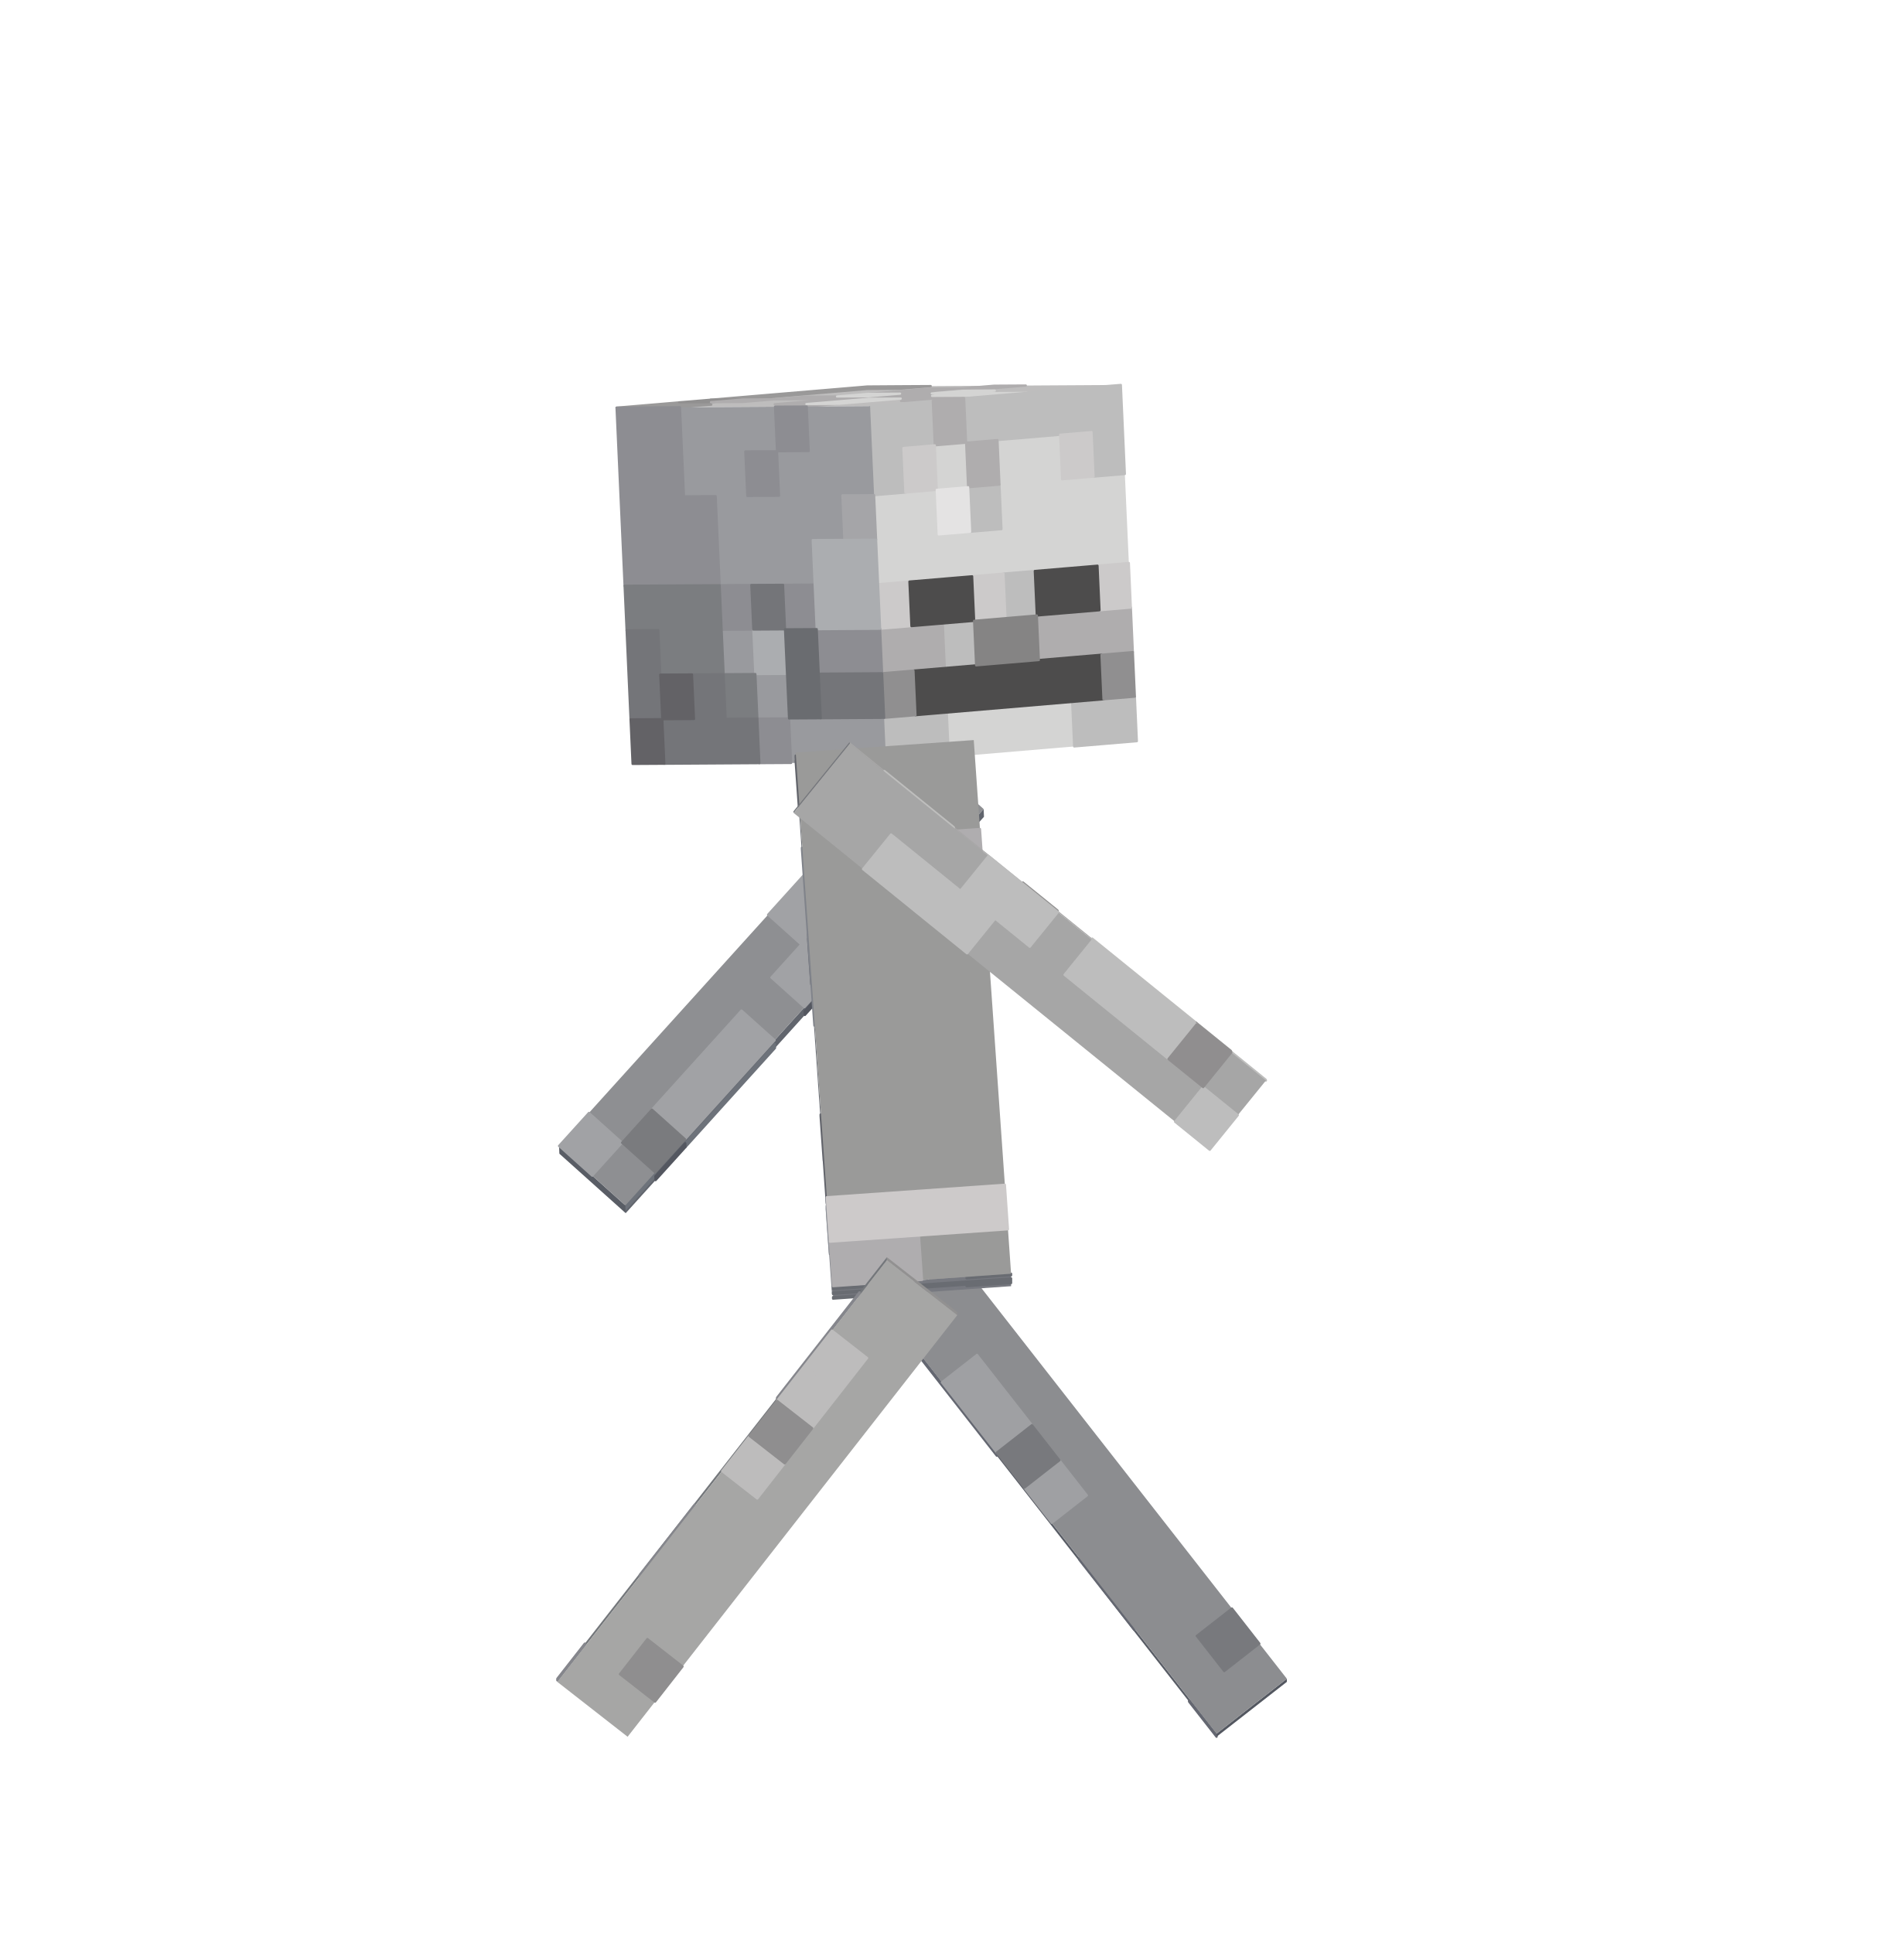
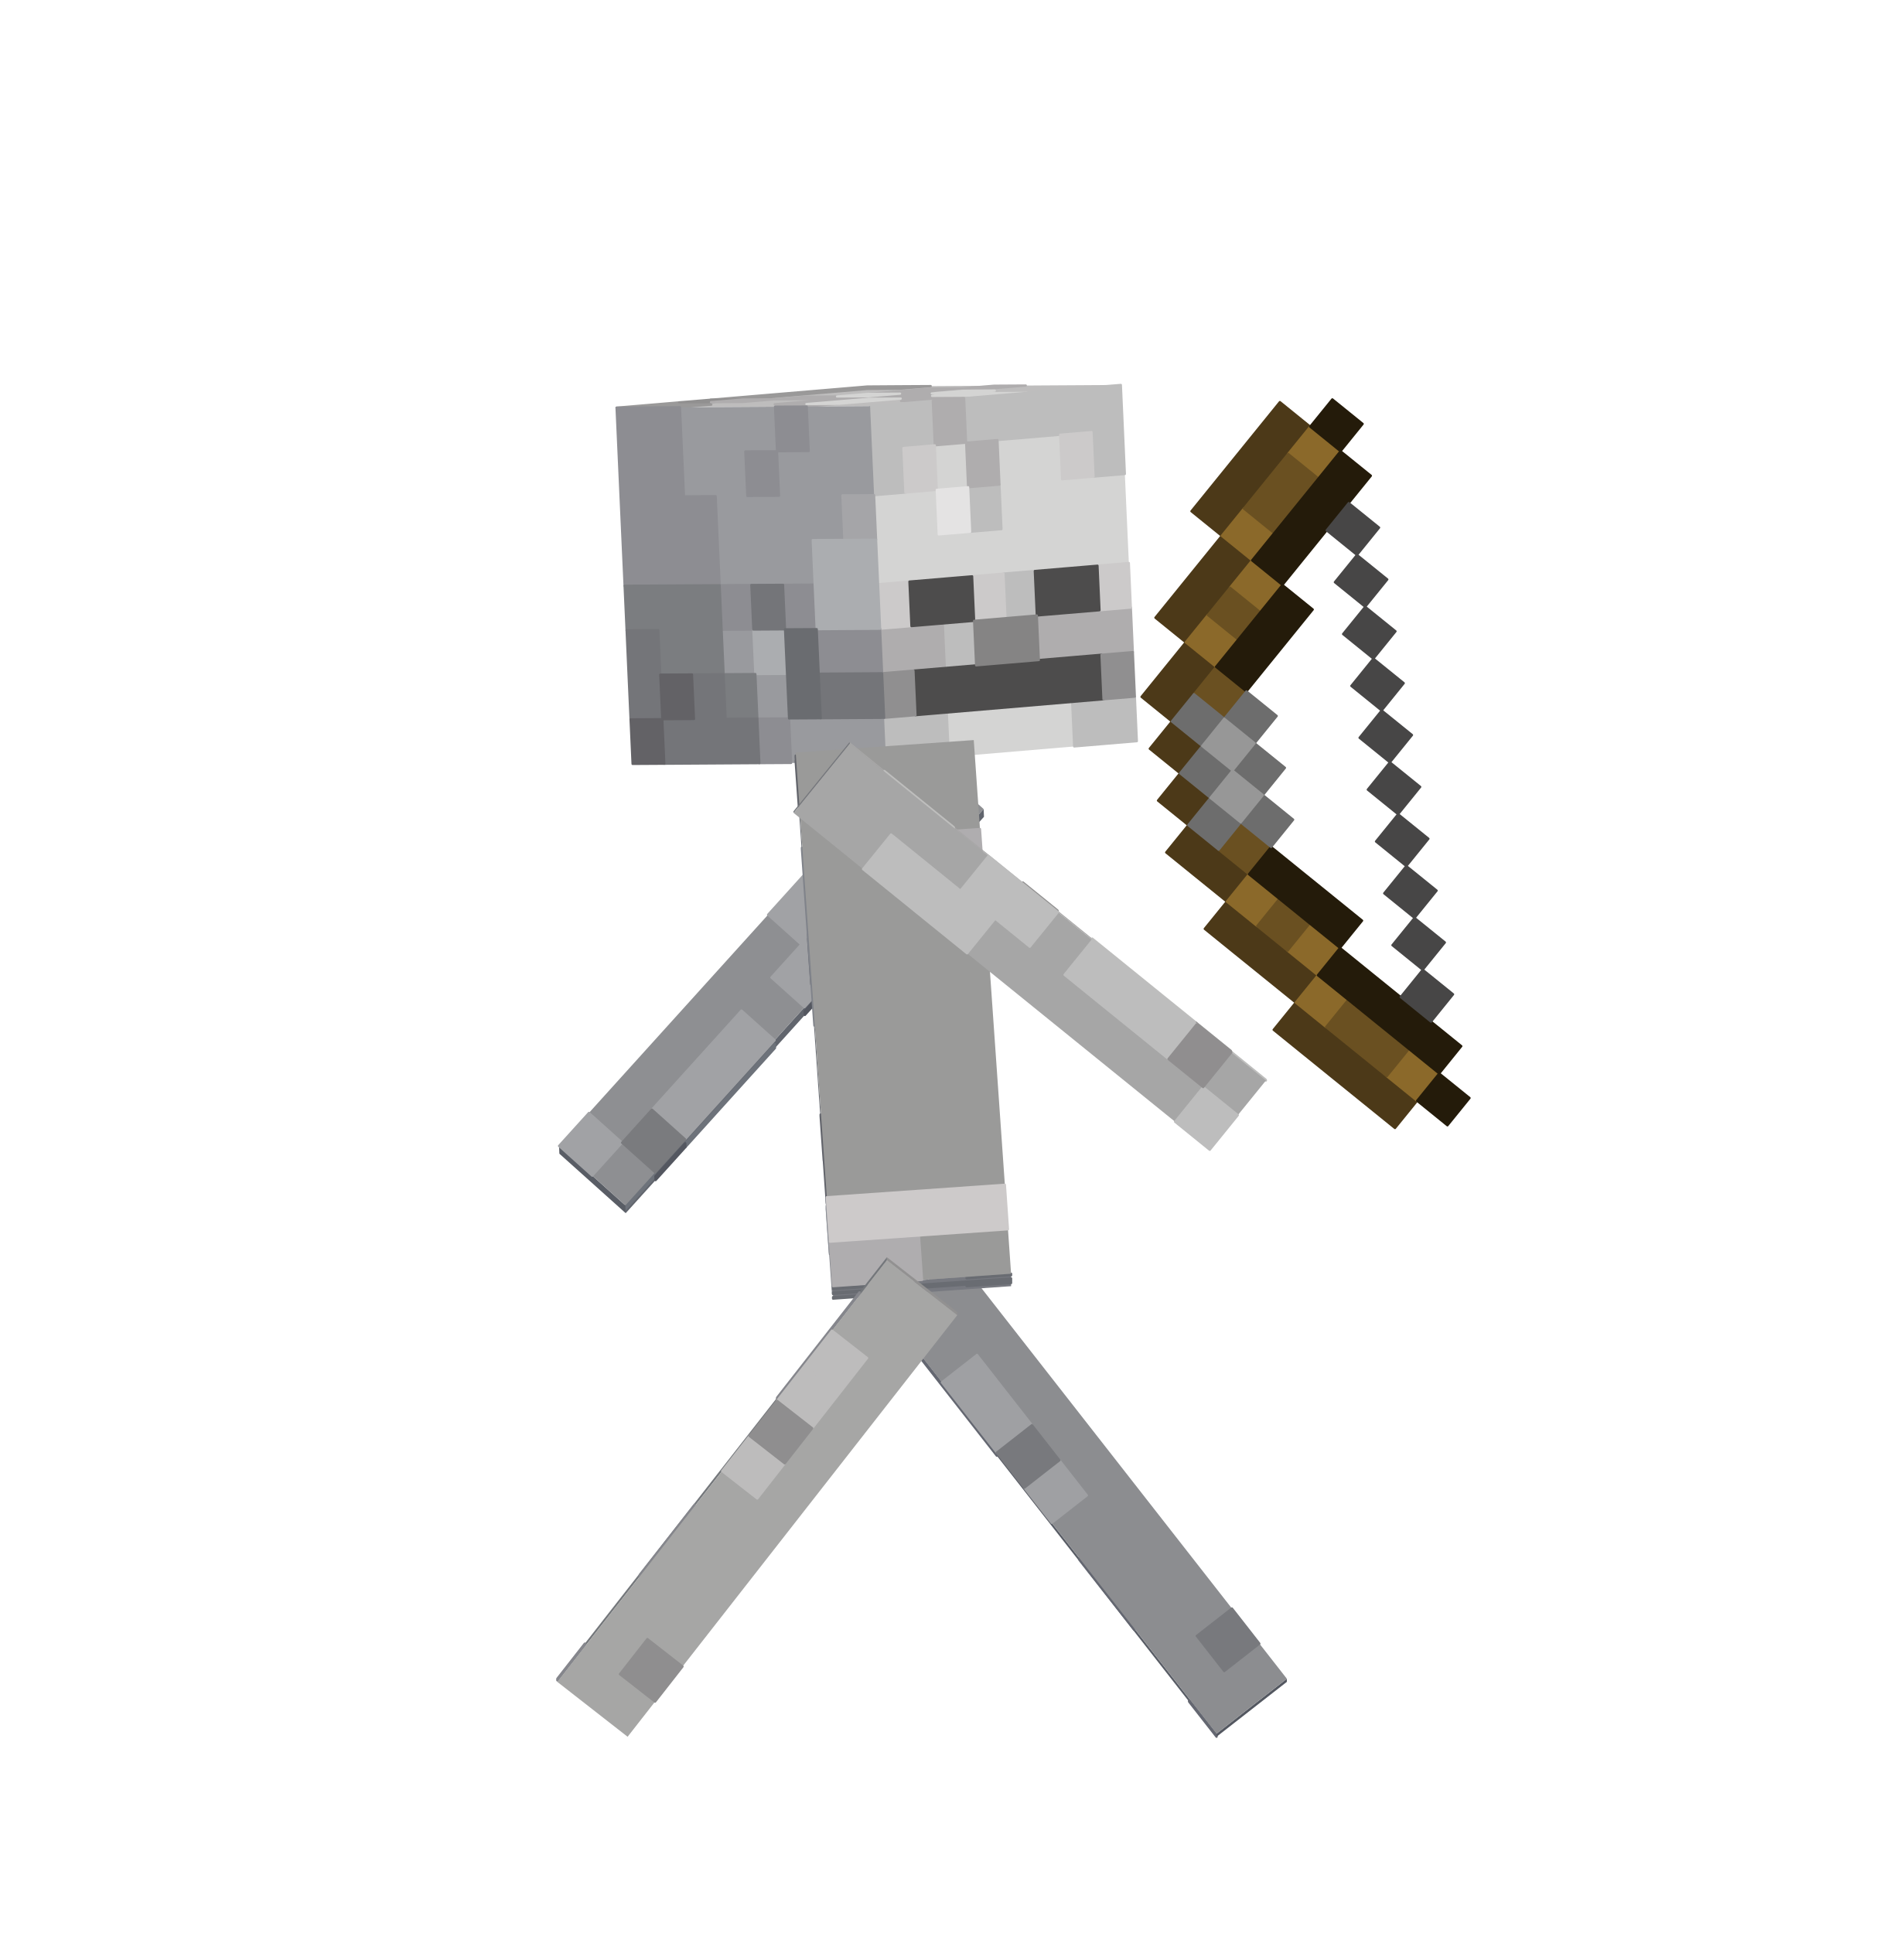
<svg xmlns="http://www.w3.org/2000/svg" viewBox="0 0 512 520" width="512" height="520" role="img" aria-labelledby="walk-12-title">
  <g id="skeleton">
    <g id="arm-left" aria-label="Left arm">
      <g class="face" data-face="front">
        <path fill="#61656d" d="M264.56 217.64L264.65 219.73L168.29 326.36L168.2 324.27Z" />
        <path fill="#6d727a" stroke="#6d727a" stroke-width=".6" stroke-linejoin="round" d="M256.53 226.53L256.58 227.57L248.55 236.46L248.5 235.41ZM248.5 235.41L248.55 236.46L240.52 245.34L240.47 244.3ZM208.39 280.88L208.44 281.93L200.41 290.81L200.36 289.77ZM200.36 289.77L200.41 290.81L192.38 299.7L192.33 298.66ZM192.33 298.66L192.38 299.7L184.35 308.59L184.3 307.54ZM176.23 315.38L176.27 316.43L168.24 325.31L168.2 324.27Z" />
        <path fill="#545760" stroke="#545760" stroke-width=".6" stroke-linejoin="round" d="M224.46 263.11L224.5 264.16L216.47 273.04L216.42 272ZM184.3 307.54L184.35 308.59L176.32 317.47L176.27 316.43Z" />
      </g>
      <g class="face" data-face="bottom">
        <path fill="#595d65" d="M168.2 324.27L168.29 326.36L150.45 310.36L150.36 308.27Z" />
      </g>
      <g class="face" data-face="nx">
        <path fill="#8e8f92" d="M246.73 201.65L264.56 217.64L168.2 324.27L150.36 308.27Z" />
        <path fill="#a1a2a5" stroke="#a1a2a5" stroke-width=".6" stroke-linejoin="round" d="M230.67 219.42L239.59 227.41L231.56 236.3L222.64 228.3ZM222.64 228.3L231.56 236.3L223.52 245.19L214.61 237.19ZM214.61 237.19L232.44 253.18L224.41 262.07L206.58 246.07ZM215.49 254.07L224.41 262.07L216.38 270.95L207.46 262.96ZM199.43 271.84L208.35 279.84L200.32 288.73L191.4 280.73ZM191.4 280.73L200.32 288.73L192.29 297.61L183.37 289.61ZM183.37 289.61L192.29 297.61L184.26 306.5L175.34 298.5ZM158.4 299.39L167.31 307.39L159.28 316.27L150.36 308.27Z" />
        <path fill="#7a7b7e" stroke="#7a7b7e" stroke-width=".6" stroke-linejoin="round" d="M175.34 298.5L184.26 306.5L176.23 315.38L167.31 307.39Z" />
      </g>
    </g>
    <g id="leg-left" aria-label="Left leg">
      <g class="face" data-face="back">
        <path fill="#585c65" d="M238.54 353.8L238.54 352.96L327.2 466.37L327.2 467.21Z" />
        <path fill="#646771" stroke="#646771" stroke-width=".6" stroke-linejoin="round" d="M245.93 363.25L245.93 362.83L253.32 372.28L253.32 372.7ZM253.32 372.7L253.32 372.28L260.71 381.73L260.71 382.15ZM260.71 382.15L260.71 381.73L268.1 391.18L268.1 391.6ZM290.26 419.54L290.26 419.12L297.65 428.57L297.65 428.99ZM297.65 428.99L297.65 428.57L305.04 438.02L305.04 438.44ZM319.81 457.76L319.81 457.34L327.2 466.79L327.2 467.21Z" />
      </g>
      <g class="face" data-face="bottom">
        <path fill="#535760" d="M346.11 451.6L346.11 452.44L327.2 467.21L327.2 466.37Z" />
      </g>
      <g class="face" data-face="nx">
        <path fill="#8c8d90" d="M238.54 352.96L257.46 338.2L346.11 451.6L327.2 466.37Z" />
        <path fill="#9fa0a3" stroke="#9fa0a3" stroke-width=".6" stroke-linejoin="round" d="M253.32 371.87L262.78 364.48L270.16 373.93L260.71 381.32ZM260.71 381.32L270.16 373.93L277.55 383.38L268.1 390.77ZM275.48 400.22L284.94 392.83L292.33 402.28L282.87 409.67Z" />
        <path fill="#78797d" stroke="#78797d" stroke-width=".6" stroke-linejoin="round" d="M268.1 390.77L277.55 383.38L284.94 392.83L275.48 400.22ZM321.88 440.08L331.34 432.7L338.72 442.15L329.27 449.54Z" />
      </g>
    </g>
    <g id="head" aria-label="Head">
      <g class="face" data-face="top">
        <path fill="#bebdbd" d="M165.83 109.67L233.27 103.97L301.46 103.55L234.02 109.25Z" />
        <path fill="#9a9999" stroke="#9a9999" stroke-width=".6" stroke-linejoin="round" d="M165.83 109.67L182.69 108.24L191.22 108.19L174.36 109.62ZM191.12 107.53L233.27 103.97L241.8 103.91L199.65 107.48ZM174.36 109.62L182.79 108.9L191.31 108.85L182.88 109.56ZM233.37 104.63L241.8 103.91L250.32 103.86L241.89 104.57ZM242.17 106.56L250.6 105.84L259.12 105.79L250.69 106.5Z" />
        <path fill="#919090" stroke="#919090" stroke-width=".6" stroke-linejoin="round" d="M182.69 108.24L191.12 107.53L199.65 107.48L191.22 108.19Z" />
        <path fill="#afadae" stroke="#afadae" stroke-width=".6" stroke-linejoin="round" d="M191.22 108.19L199.65 107.48L208.17 107.43L199.74 108.14ZM208.17 107.43L216.6 106.71L225.12 106.66L216.69 107.37ZM216.69 107.37L225.12 106.66L233.64 106.61L225.21 107.32ZM233.55 105.95L250.41 104.52L258.94 104.47L242.08 105.9ZM208.35 108.75L225.21 107.32L233.74 107.27L216.88 108.69ZM233.64 106.61L242.08 105.9L250.6 105.84L242.17 106.56ZM258.94 104.47L267.37 103.76L275.89 103.71L267.46 104.42ZM208.45 109.41L216.88 108.69L225.4 108.64L216.97 109.36ZM233.74 107.27L242.17 106.56L250.69 106.5L242.26 107.22ZM242.26 107.22L250.69 106.5L259.21 106.45L250.78 107.16ZM242.35 107.88L250.78 107.16L259.31 107.11L250.88 107.83Z" />
        <path fill="#d4d4d3" stroke="#d4d4d3" stroke-width=".6" stroke-linejoin="round" d="M225.12 106.66L233.55 105.95L242.08 105.9L233.64 106.61ZM216.88 108.69L233.74 107.27L242.26 107.22L225.4 108.64ZM250.6 105.84L259.03 105.13L267.55 105.08L259.12 105.79ZM250.69 106.5L259.12 105.79L267.64 105.74L259.21 106.45ZM259.21 106.45L267.64 105.74L276.17 105.69L267.74 106.4Z" />
      </g>
      <g class="face" data-face="front">
        <path fill="#d4d4d3" d="M234.02 109.25L301.46 103.55L305.77 199.38L238.33 205.08Z" />
        <path fill="#bdbdbd" stroke="#bdbdbd" stroke-width=".6" stroke-linejoin="round" d="M234.02 109.25L250.88 107.83L251.42 119.8L234.55 121.23ZM259.31 107.11L301.46 103.55L302 115.53L259.85 119.09ZM234.55 121.23L242.98 120.52L243.52 132.5L235.09 133.21ZM293.57 116.24L302 115.53L302.54 127.51L294.11 128.22ZM260.38 131.07L268.81 130.36L269.35 142.34L260.92 143.05ZM269.89 154.31L278.32 153.6L278.86 165.58L270.43 166.29ZM253.57 167.72L262 167.01L262.54 178.98L254.11 179.7ZM237.79 193.1L254.65 191.68L255.19 203.65L238.33 205.08ZM288.37 188.83L305.23 187.4L305.77 199.38L288.91 200.8Z" />
        <path fill="#afadae" stroke="#afadae" stroke-width=".6" stroke-linejoin="round" d="M250.88 107.83L259.31 107.11L259.85 119.09L251.42 119.8ZM259.85 119.09L268.28 118.38L268.81 130.36L260.38 131.07ZM236.71 169.14L253.57 167.72L254.11 179.7L237.25 181.12ZM278.86 165.58L304.15 163.44L304.69 175.42L279.4 177.56Z" />
        <path fill="#cccaca" stroke="#cccaca" stroke-width=".6" stroke-linejoin="round" d="M242.98 120.52L251.42 119.8L251.95 131.78L243.52 132.5ZM285.14 116.95L293.57 116.24L294.11 128.22L285.67 128.93ZM236.17 157.17L244.6 156.45L245.14 168.43L236.71 169.14ZM261.46 155.03L269.89 154.31L270.43 166.29L262 167.01ZM295.18 152.18L303.61 151.46L304.15 163.44L295.72 164.16Z" />
        <path fill="#e4e3e3" stroke="#e4e3e3" stroke-width=".6" stroke-linejoin="round" d="M251.95 131.78L260.38 131.07L260.92 143.05L252.49 143.76Z" />
        <path fill="#4d4c4c" stroke="#4d4c4c" stroke-width=".6" stroke-linejoin="round" d="M244.6 156.45L261.46 155.03L262 167.01L245.14 168.43ZM278.32 153.6L295.18 152.18L295.72 164.16L278.86 165.58ZM245.68 180.41L296.26 176.13L296.8 188.11L246.22 192.39Z" />
        <path fill="#858484" stroke="#858484" stroke-width=".6" stroke-linejoin="round" d="M262 167.01L278.86 165.58L279.4 177.56L262.54 178.98Z" />
        <path fill="#908f90" stroke="#908f90" stroke-width=".6" stroke-linejoin="round" d="M237.25 181.12L245.68 180.41L246.22 192.39L237.79 193.1ZM296.26 176.13L304.69 175.42L305.23 187.4L296.8 188.11Z" />
      </g>
      <g class="face" data-face="nx">
        <path fill="#999a9e" d="M165.83 109.67L234.02 109.25L238.33 205.08L170.14 205.5Z" />
        <path fill="#8d8d92" stroke="#8d8d92" stroke-width=".6" stroke-linejoin="round" d="M165.83 109.67L182.88 109.56L183.42 121.54L166.37 121.65ZM208.45 109.41L216.97 109.36L217.51 121.33L208.99 121.39ZM166.37 121.65L183.42 121.54L183.96 133.52L166.91 133.63ZM200.46 121.44L208.99 121.39L209.52 133.36L201 133.42ZM166.91 133.63L192.48 133.47L193.02 145.45L167.45 145.6ZM167.45 145.6L193.02 145.45L193.56 157.43L167.99 157.58ZM193.56 157.43L202.08 157.37L202.62 169.35L194.09 169.41ZM210.6 157.32L219.12 157.27L219.66 169.25L211.14 169.3ZM219.66 169.25L236.71 169.14L237.25 181.12L220.2 181.23ZM203.7 193.31L212.22 193.26L212.76 205.24L204.23 205.29Z" />
        <path fill="#a5a5a8" stroke="#a5a5a8" stroke-width=".6" stroke-linejoin="round" d="M226.57 133.26L235.09 133.21L235.63 145.19L227.11 145.24Z" />
        <path fill="#abadb0" stroke="#abadb0" stroke-width=".6" stroke-linejoin="round" d="M218.59 145.29L235.63 145.19L236.17 157.17L219.12 157.27ZM219.12 157.27L236.17 157.17L236.71 169.14L219.66 169.25ZM202.62 169.35L211.14 169.3L211.68 181.28L203.16 181.33Z" />
        <path fill="#7b7d80" stroke="#7b7d80" stroke-width=".6" stroke-linejoin="round" d="M167.99 157.58L193.56 157.43L194.09 169.41L168.53 169.56ZM177.05 169.51L194.09 169.41L194.63 181.38L177.59 181.49ZM194.63 181.38L203.16 181.33L203.7 193.31L195.17 193.36Z" />
        <path fill="#747579" stroke="#747579" stroke-width=".6" stroke-linejoin="round" d="M202.08 157.37L210.6 157.32L211.14 169.3L202.62 169.35ZM168.53 169.56L177.05 169.51L177.59 181.49L169.06 181.54ZM169.06 181.54L177.59 181.49L178.13 193.47L169.6 193.52ZM186.11 181.44L194.63 181.38L195.17 193.36L186.65 193.42ZM220.2 181.23L237.25 181.12L237.79 193.1L220.74 193.21ZM178.13 193.47L203.7 193.31L204.23 205.29L178.67 205.45Z" />
        <path fill="#6a6c70" stroke="#6a6c70" stroke-width=".6" stroke-linejoin="round" d="M211.14 169.3L219.66 169.25L220.2 181.23L211.68 181.28ZM211.68 181.28L220.2 181.23L220.74 193.21L212.22 193.26Z" />
        <path fill="#636266" stroke="#636266" stroke-width=".6" stroke-linejoin="round" d="M177.59 181.49L186.11 181.44L186.65 193.42L178.13 193.47ZM169.6 193.52L178.13 193.47L178.67 205.45L170.14 205.5Z" />
      </g>
    </g>
    <g id="torso" aria-label="Torso">
      <g class="face" data-face="back">
        <path fill="#71747a" d="M214.01 205.79L214.01 202.44L224.06 346L224.06 349.35Z" />
        <path fill="#62646b" stroke="#62646b" stroke-width=".6" stroke-linejoin="round" d="M214.01 204.95L214.01 204.53L214.85 216.49L214.85 216.91ZM214.01 203.69L214.01 203.27L214.85 215.24L214.85 215.66ZM217.36 252.8L217.36 252.38L218.2 264.35L218.2 264.77ZM217.36 251.55L217.36 251.13L218.2 263.09L218.2 263.51ZM220.71 300.24L220.71 299.82L221.55 311.78L221.55 312.2ZM221.55 311.78L221.55 311.36L222.38 323.33L222.38 323.75Z" />
        <path fill="#80838a" stroke="#80838a" stroke-width=".6" stroke-linejoin="round" d="M215.69 228.46L215.69 228.04L216.52 240L216.52 240.42ZM216.52 240.42L216.52 239.58L217.36 251.55L217.36 252.38ZM217.36 252.38L217.36 251.55L218.2 263.51L218.2 264.35ZM218.2 263.93L218.2 263.51L219.04 275.47L219.04 275.89ZM222.38 325.42L222.38 325L223.22 336.97L223.22 337.38ZM222.38 324.58L222.38 324.16L223.22 336.13L223.22 336.55ZM222.38 323.33L222.38 322.91L223.22 334.87L223.22 335.29ZM222.38 322.49L222.38 322.07L223.22 334.03L223.22 334.45ZM223.22 336.13L223.22 335.29L224.06 347.25L224.06 348.09Z" />
        <path fill="#8f9299" stroke="#8f9299" stroke-width=".6" stroke-linejoin="round" d="M222.38 325L222.38 324.58L223.22 336.55L223.22 336.97ZM222.38 322.91L222.38 322.49L223.22 334.45L223.22 334.87Z" />
      </g>
      <g class="face" data-face="bottom">
        <path fill="#777980" d="M271.94 342.65L271.94 346L224.06 349.35L224.06 346Z" />
        <path fill="#696c72" stroke="#696c72" stroke-width=".6" stroke-linejoin="round" d="M271.94 342.65L271.94 343.07L259.97 343.91L259.97 343.49ZM271.94 343.91L271.94 345.16L259.97 346L259.97 344.74ZM259.97 344.74L259.97 345.58L248 346.42L248 345.58ZM236.03 345.16L236.03 346L224.06 346.84L224.06 346ZM236.03 346.84L236.03 347.26L224.06 348.09L224.06 347.67ZM236.03 348.09L236.03 348.51L224.06 349.35L224.06 348.93Z" />
      </g>
      <g class="face" data-face="nx">
        <path fill="#9a9a99" d="M214.01 202.44L261.9 199.09L271.94 342.65L224.06 346Z" />
        <path fill="#afadaf" stroke="#afadaf" stroke-width=".6" stroke-linejoin="round" d="M251.6 223.85L263.57 223.02L264.41 234.98L252.44 235.82ZM223.22 334.03L247.16 332.36L248 344.32L224.06 346Z" />
        <path fill="#cdcaca" stroke="#cdcaca" stroke-width=".6" stroke-linejoin="round" d="M222.38 322.07L270.27 318.72L271.1 330.69L223.22 334.03Z" />
      </g>
    </g>
    <g id="leg-right" aria-label="Right leg">
      <g class="face" data-face="back">
        <path fill="#74777b" d="M238.54 338.2L238.54 339.04L149.89 452.44L149.89 451.6Z" />
        <path fill="#85868c" stroke="#85868c" stroke-width=".6" stroke-linejoin="round" d="M231.16 347.65L231.16 348.07L223.77 357.52L223.77 357.1ZM223.77 357.1L223.77 357.52L216.38 366.97L216.38 366.55ZM216.38 366.55L216.38 366.97L208.99 376.42L208.99 376ZM186.83 404.77L186.83 405.19L179.44 414.64L179.44 414.22ZM179.44 414.22L179.44 414.64L172.05 424.09L172.05 423.67ZM157.28 442.15L157.28 442.57L149.89 452.02L149.89 451.6Z" />
      </g>
      <g class="face" data-face="top">
        <path fill="#929191" d="M238.54 339.04L238.54 338.2L257.46 352.96L257.46 353.8Z" />
      </g>
      <g class="face" data-face="nx">
        <path fill="#a6a6a5" d="M238.54 339.04L257.46 353.8L168.8 467.21L149.89 452.44Z" />
        <path fill="#bdbcbc" stroke="#bdbcbc" stroke-width=".6" stroke-linejoin="round" d="M223.77 357.94L233.22 365.32L225.84 374.77L216.38 367.39ZM216.38 367.39L225.84 374.77L218.45 384.22L208.99 376.84ZM201.6 386.29L211.06 393.67L203.67 403.12L194.22 395.74Z" />
        <path fill="#8f8e8f" stroke="#8f8e8f" stroke-width=".6" stroke-linejoin="round" d="M208.99 376.84L218.45 384.22L211.06 393.67L201.6 386.29ZM174.12 440.92L183.58 448.31L176.19 457.76L166.73 450.37Z" />
      </g>
    </g>
    <g id="arm-right" aria-label="Right arm">
      <g class="face" data-face="front">
        <path fill="#a8a7a7" d="M228.58 200.05L228.49 199.64L340.39 290.25L340.48 290.67Z" />
        <path fill="#bebebd" stroke="#bebebd" stroke-width=".6" stroke-linejoin="round" d="M237.9 207.6L237.86 207.4L247.18 214.95L247.23 215.16ZM247.23 215.16L247.18 214.95L256.51 222.5L256.55 222.71ZM293.81 252.7L293.76 252.49L303.09 260.05L303.13 260.25ZM303.13 260.25L303.09 260.05L312.41 267.6L312.46 267.8ZM312.46 267.8L312.41 267.6L321.74 275.15L321.78 275.36ZM331.15 283.11L331.11 282.91L340.43 290.46L340.48 290.67Z" />
        <path fill="#919090" stroke="#919090" stroke-width=".6" stroke-linejoin="round" d="M275.16 237.6L275.11 237.39L284.44 244.94L284.48 245.15ZM321.78 275.36L321.74 275.15L331.06 282.7L331.11 282.91Z" />
      </g>
      <g class="face" data-face="top">
        <path fill="#75777c" d="M213.47 218.7L213.38 218.29L228.49 199.64L228.58 200.05Z" />
      </g>
      <g class="face" data-face="nx">
        <path fill="#a6a6a6" d="M213.47 218.7L228.58 200.05L340.48 290.67L325.37 309.31Z" />
        <path fill="#bdbdbd" stroke="#bdbdbd" stroke-width=".6" stroke-linejoin="round" d="M232.12 233.8L239.67 224.48L249 232.03L241.45 241.35ZM241.45 241.35L249 232.03L258.32 239.58L250.77 248.91ZM250.77 248.91L265.88 230.26L275.2 237.81L260.1 256.46ZM267.65 247.13L275.2 237.81L284.53 245.36L276.97 254.68ZM286.3 262.23L293.85 252.91L303.18 260.46L295.62 269.79ZM295.62 269.79L303.18 260.46L312.5 268.01L304.95 277.34ZM304.95 277.34L312.5 268.01L321.83 275.56L314.27 284.89ZM316.05 301.76L323.6 292.44L332.92 299.99L325.37 309.31Z" />
        <path fill="#908e8f" stroke="#908e8f" stroke-width=".6" stroke-linejoin="round" d="M314.27 284.89L321.83 275.56L331.15 283.11L323.6 292.44Z" />
      </g>
    </g>
+     <g id="held-bow" aria-label="Bow">
+       <g class="face" data-face="nx">
+         <path fill="#4c3918" stroke="#4c3918" stroke-width=".6" stroke-linejoin="round" d="M320.44 137.53L344.23 108.16L352.39 114.77L328.6 144.14ZM310.75 166.17L328.6 144.14L336.76 150.75L318.91 172.78ZM307.02 187.46L318.91 172.78L327.07 179.38L315.18 194.07ZM309.23 201.41L315.18 194.07L323.34 200.68L317.39 208.02ZM311.44 215.36L317.39 208.02L325.55 214.63L319.6 221.97ZM313.65 229.31L319.6 221.97L327.76 228.58L321.81 235.92ZM321.81 235.92L327.76 228.58L335.92 235.18L329.97 242.53ZM324.02 249.87L329.97 242.53L338.13 249.13L332.18 256.48ZM332.18 256.48L338.13 249.13L346.29 255.74L340.34 263.08ZM340.34 263.08L346.29 255.74L354.45 262.35L348.5 269.69ZM342.55 277.03L348.5 269.69L356.66 276.3L350.71 283.64ZM350.71 283.64L356.66 276.3L364.82 282.9L358.87 290.25ZM358.87 290.25L364.82 282.9L372.98 289.51L367.03 296.85ZM367.03 296.85L372.98 289.51L381.14 296.12L375.19 303.46Z" />
+         <path fill="#8b692a" stroke="#8b692a" stroke-width=".6" stroke-linejoin="round" d="M328.6 144.14L334.55 136.8L342.7 143.41L336.76 150.75ZM346.44 122.11L352.39 114.77L360.55 121.38L354.6 128.72ZM318.91 172.78L324.86 165.43L333.02 172.04L327.07 179.38ZM330.81 158.09L336.76 150.75L344.92 157.36L338.97 164.7ZM329.97 242.53L335.92 235.18L344.08 241.79L338.13 249.13ZM346.29 255.74L352.24 248.4L360.4 255L354.45 262.35ZM348.5 269.69L354.45 262.35L362.61 268.95L356.66 276.3ZM372.98 289.51L378.93 282.17L387.09 288.78L381.14 296.12Z" />
+         <path fill="#6a5021" stroke="#6a5021" stroke-width=".6" stroke-linejoin="round" d="M334.55 136.8L346.44 122.11L354.6 128.72L342.7 143.41ZM324.86 165.43L330.81 158.09L338.97 164.7L333.02 172.04ZM321.13 186.73L327.07 179.38L335.23 185.99L329.28 193.33ZM327.76 228.58L333.71 221.23L341.87 227.84L335.92 235.18ZM338.13 249.13L344.08 241.79L352.24 248.4L346.29 255.74ZM356.66 276.3L362.61 268.95L370.77 275.56L364.82 282.9ZM364.82 282.9L370.77 275.56L378.93 282.17L372.98 289.51Z" />
+         <path fill="#241b0a" stroke="#241b0a" stroke-width=".6" stroke-linejoin="round" d="M352.39 114.77L358.34 107.43L366.5 114.03L360.55 121.38ZM336.76 150.75L360.55 121.38L368.71 127.98L344.92 157.36ZM327.07 179.38L344.92 157.36L353.08 163.96L335.23 185.99ZM335.92 235.18L341.87 227.84L350.03 234.45L344.08 241.79ZM344.08 241.79L350.03 234.45L358.19 241.05L352.24 248.4ZM352.24 248.4L358.19 241.05L366.35 247.66L360.4 255ZM354.45 262.35L360.4 255L368.56 261.61L362.61 268.95ZM362.61 268.95L368.56 261.61L376.72 268.22L370.77 275.56ZM370.77 275.56L376.72 268.22L384.88 274.83L378.93 282.17ZM378.93 282.17L384.88 274.83L393.03 281.43L387.09 288.78ZM381.14 296.12L387.09 288.78L395.25 295.38L389.3 302.73Z" />
+         <path fill="#6d6d6d" stroke="#6d6d6d" stroke-width=".6" stroke-linejoin="round" d="M315.18 194.07L321.13 186.73L329.28 193.33L323.34 200.68ZM317.39 208.02L323.34 200.68L331.5 207.28L325.55 214.63ZM329.28 193.33L335.23 185.99L343.39 192.6L337.44 199.94ZM319.6 221.97L325.55 214.63L333.71 221.23L327.76 228.58ZM331.5 207.28L337.44 199.94L345.6 206.55L339.66 213.89ZM333.71 221.23L339.66 213.89L347.81 220.5L341.87 227.84Z" />
+         <path fill="#474646" stroke="#474646" stroke-width=".6" stroke-linejoin="round" d="M356.81 142.67L362.76 135.33L370.92 141.93L364.97 149.28ZM359.02 156.62L364.97 149.28L373.13 155.88L367.18 163.23ZM361.23 170.57L367.18 163.23L375.34 169.83L369.39 177.18ZM363.45 184.52L369.39 177.18L377.55 183.78L371.61 191.13ZM365.66 198.47L371.61 191.13L379.77 197.73L373.82 205.08ZM367.87 212.42L373.82 205.08L381.98 211.68L376.03 219.03ZM370.08 226.37L376.03 219.03L384.19 225.63L378.24 232.98ZM372.29 240.32L378.24 232.98L386.4 239.58L380.45 246.93ZM374.5 254.27L380.45 246.93L388.61 253.53L382.66 260.88ZM376.72 268.22L382.66 260.88L390.82 267.48L384.88 274.83Z" />
+         <path fill="#979797" stroke="#979797" stroke-width=".6" stroke-linejoin="round" d="M323.34 200.68L329.28 193.33L337.44 199.94L331.5 207.28ZM325.55 214.63L331.5 207.28L339.66 213.89L333.71 221.23Z" />
+       </g>
+     </g>
  </g>
</svg>
